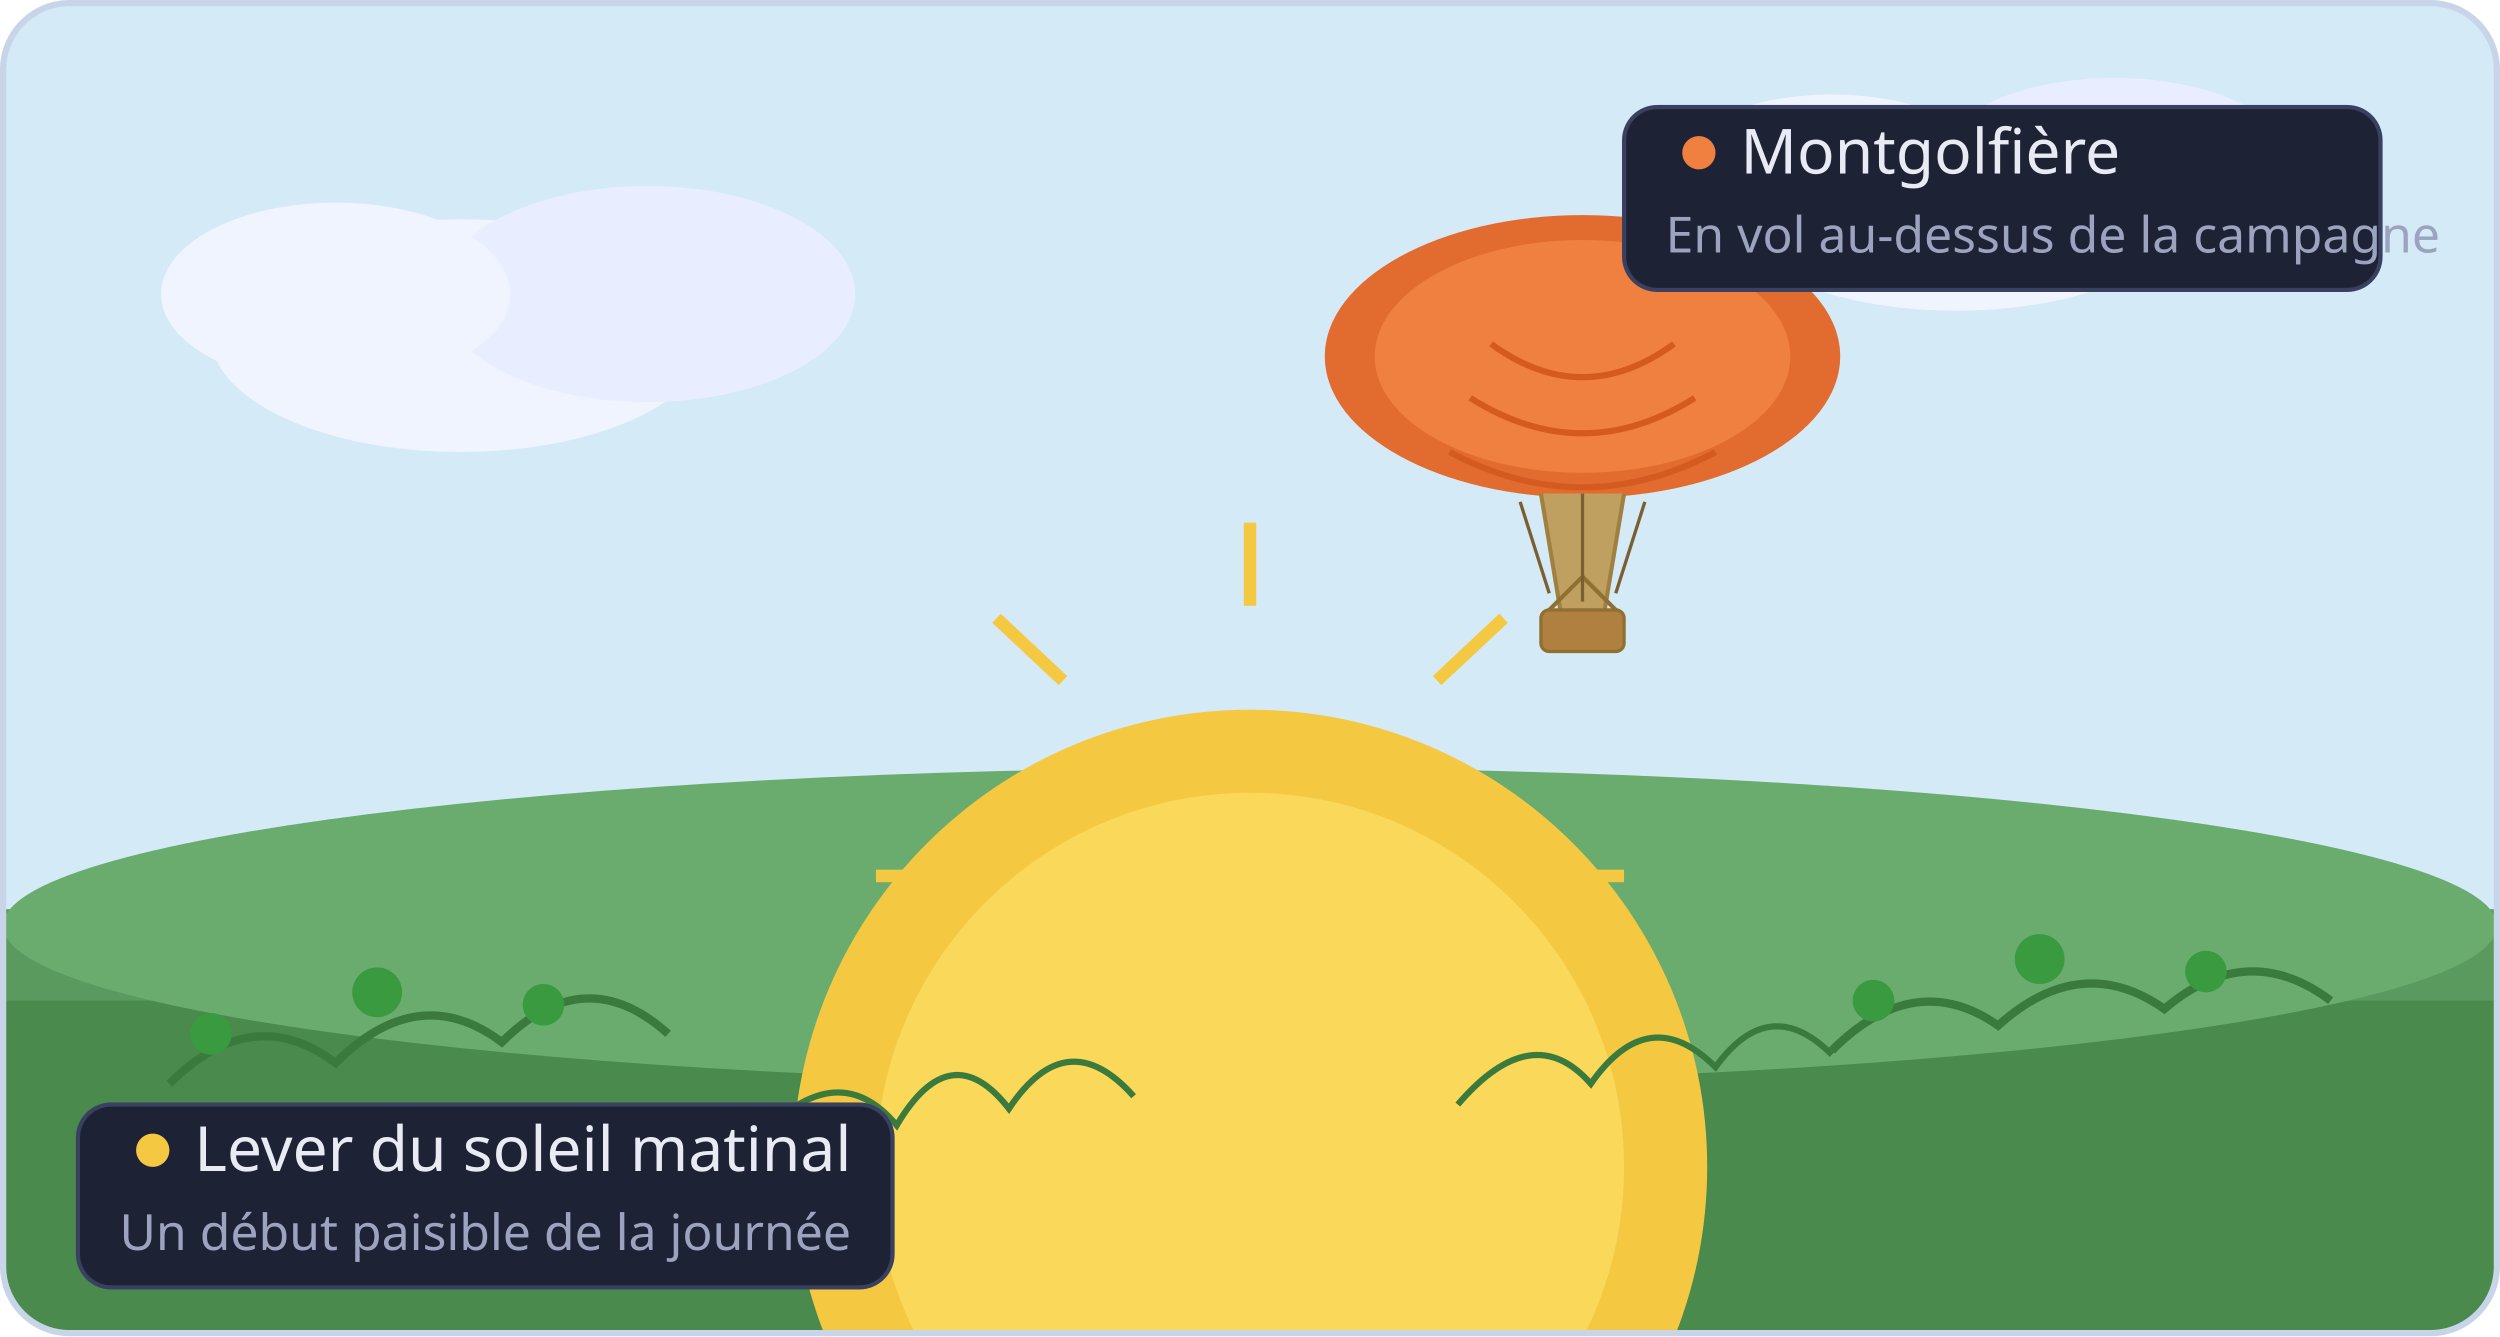
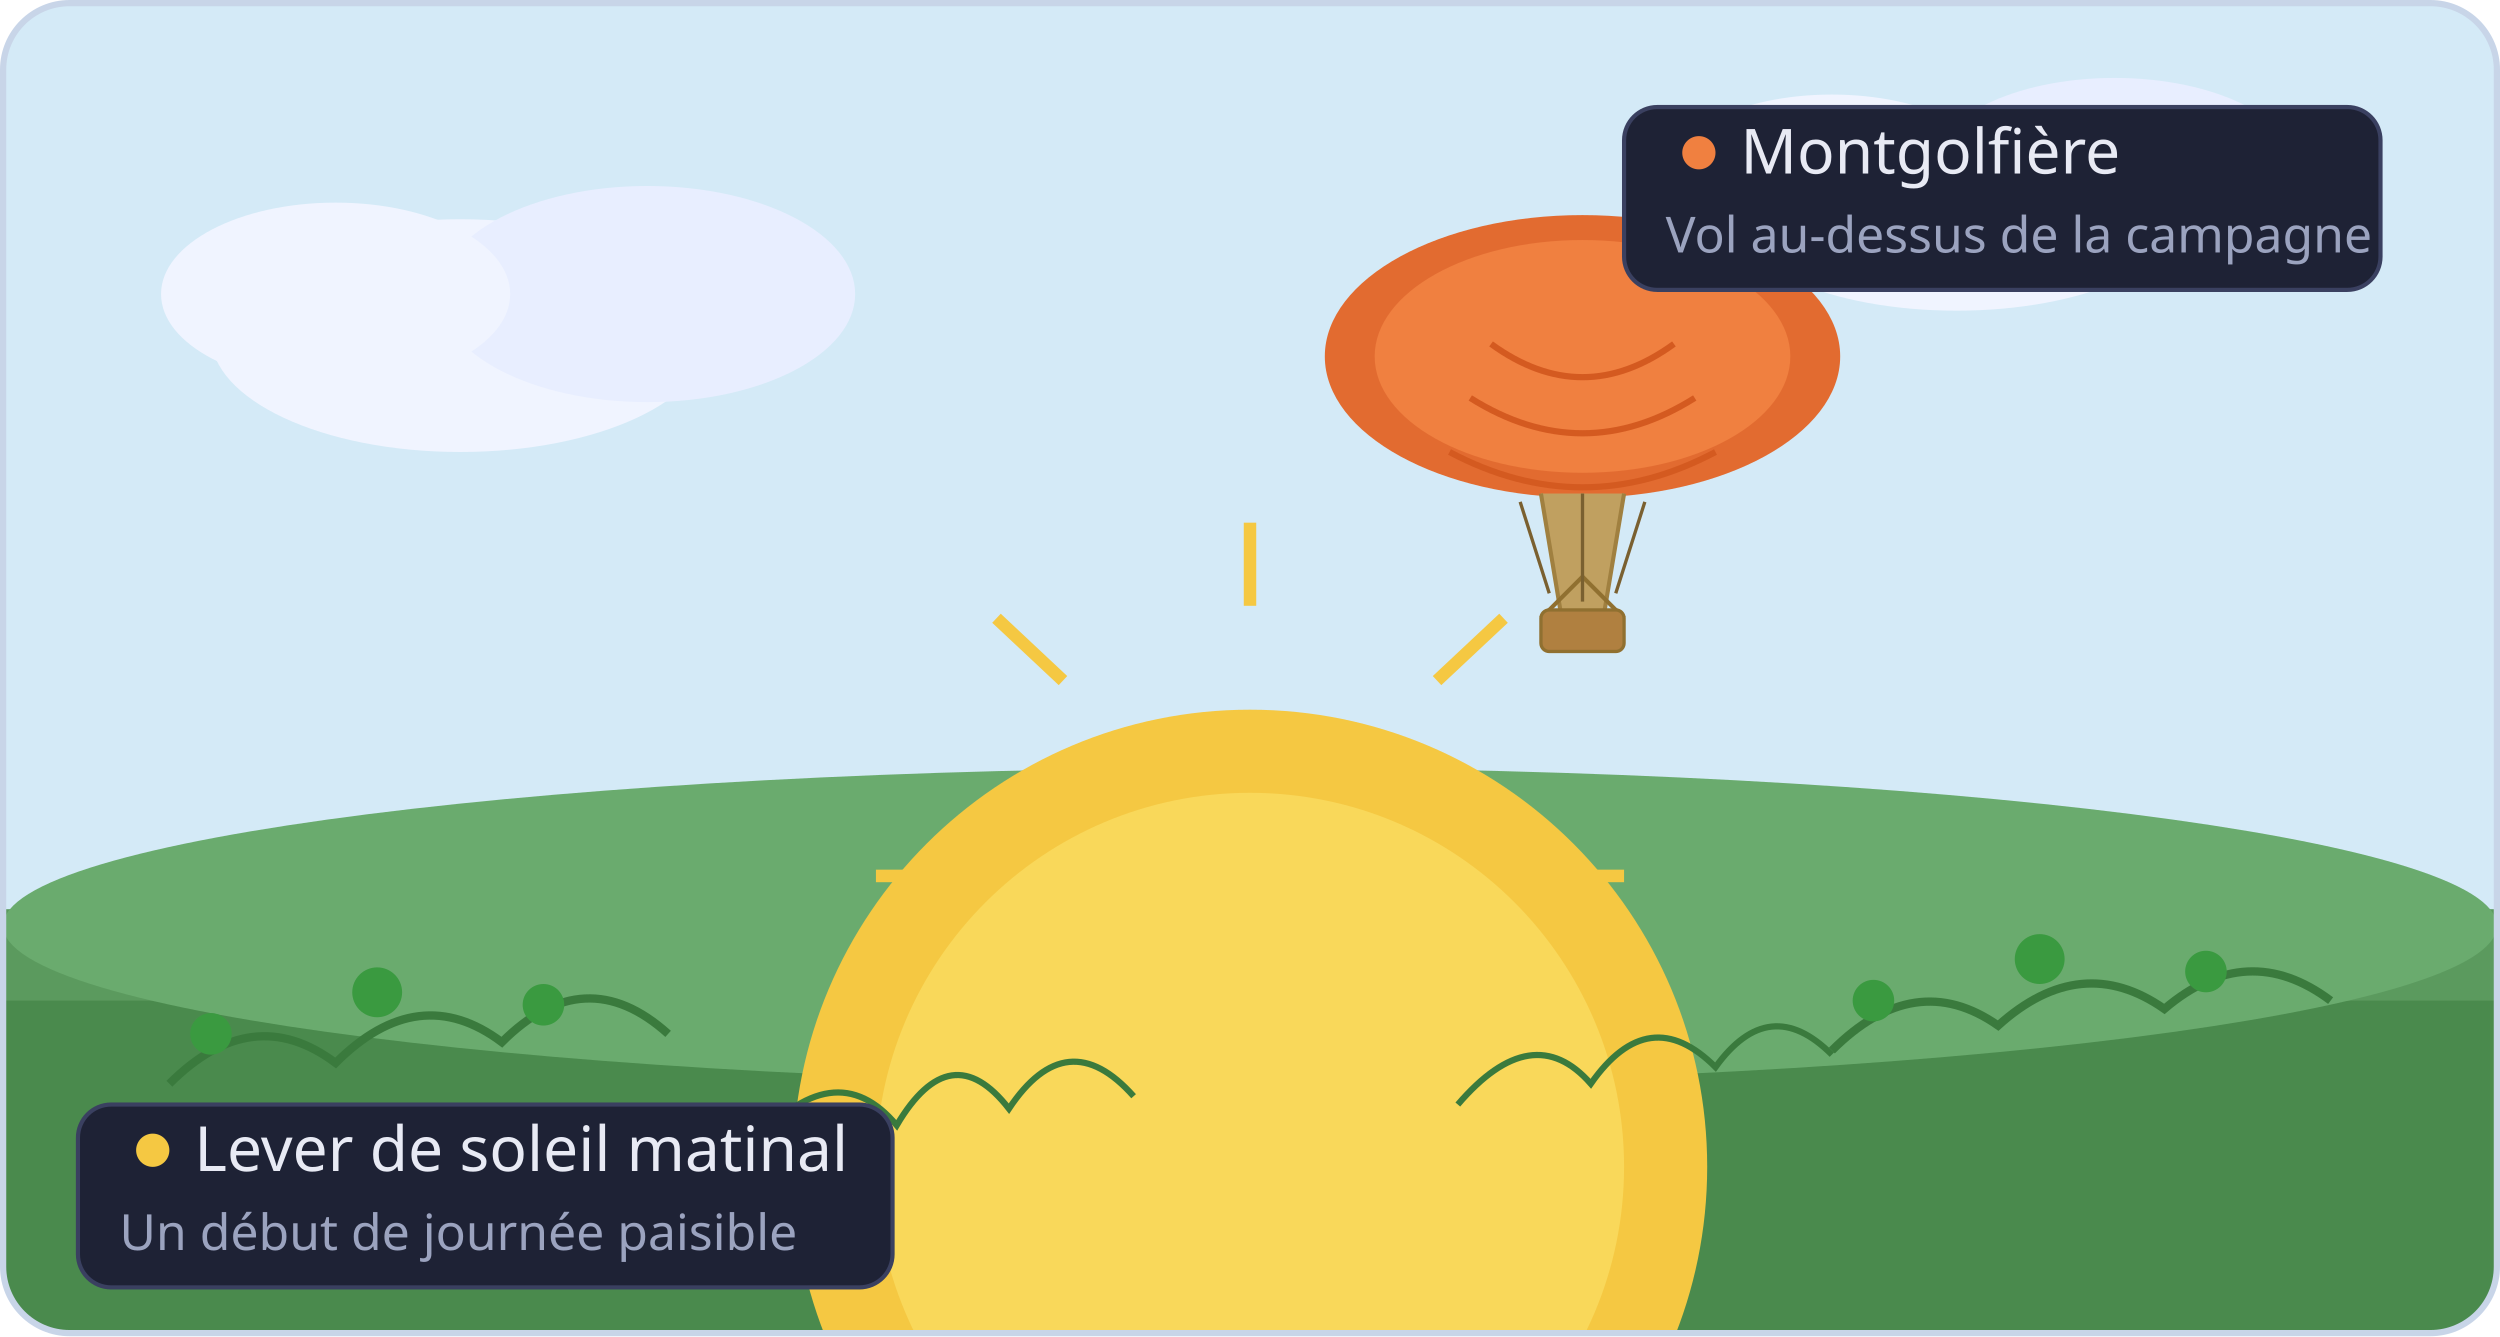
<svg xmlns="http://www.w3.org/2000/svg" width="601.5" viewBox="0 0 601.5 321.5" role="img" version="1.1" id="svg33" height="321.5">
  <defs id="defs1">
    <clipPath id="sky-clip">
      <rect x="40" y="30" width="600" height="320" rx="16" id="rect1" />
    </clipPath>
  </defs>
  <g clip-path="url(#sky-clip)" style="color:#ffffff;font-weight:400;font-size:16px;font-family:'Anthropic Sans', '-apple-system', BlinkMacSystemFont, 'Segoe UI', sans-serif;dominant-baseline:auto;text-anchor:start;opacity:1;fill:#000000;stroke:none;stroke-width:1px;stroke-linecap:butt;stroke-linejoin:miter" id="g29" transform="translate(-39.25,-29.25)">
    <rect x="40" y="30" width="600" height="320" fill="#d4eaf7" style="color:#ffffff;font-weight:400;font-size:16px;font-family:'Anthropic Sans', '-apple-system', BlinkMacSystemFont, 'Segoe UI', sans-serif;dominant-baseline:auto;text-anchor:start;opacity:1;fill:#d4eaf7;stroke:none;stroke-width:1px;stroke-linecap:butt;stroke-linejoin:miter" id="rect2" />
    <rect x="40" y="248" width="600" height="102" fill="#5b9a5e" style="color:#ffffff;font-weight:400;font-size:16px;font-family:'Anthropic Sans', '-apple-system', BlinkMacSystemFont, 'Segoe UI', sans-serif;dominant-baseline:auto;text-anchor:start;opacity:1;fill:#5b9a5e;stroke:none;stroke-width:1px;stroke-linecap:butt;stroke-linejoin:miter" id="rect3" />
    <rect x="40" y="270" width="600" height="80" fill="#4a8a4d" style="color:#ffffff;font-weight:400;font-size:16px;font-family:'Anthropic Sans', '-apple-system', BlinkMacSystemFont, 'Segoe UI', sans-serif;dominant-baseline:auto;text-anchor:start;opacity:1;fill:#4a8a4d;stroke:none;stroke-width:1px;stroke-linecap:butt;stroke-linejoin:miter" id="rect4" />
    <ellipse cx="340" cy="252" rx="300" ry="38" fill="#6aab6e" style="color:#ffffff;font-weight:400;font-size:16px;font-family:'Anthropic Sans', '-apple-system', BlinkMacSystemFont, 'Segoe UI', sans-serif;dominant-baseline:auto;text-anchor:start;opacity:1;fill:#6aab6e;stroke:none;stroke-width:1px;stroke-linecap:butt;stroke-linejoin:miter" id="ellipse4" />
    <circle cx="340" cy="310" r="110" fill="#f5c842" style="color:#ffffff;font-weight:400;font-size:16px;font-family:'Anthropic Sans', '-apple-system', BlinkMacSystemFont, 'Segoe UI', sans-serif;dominant-baseline:auto;text-anchor:start;opacity:1;fill:#f5c842;stroke:none;stroke-width:1px;stroke-linecap:butt;stroke-linejoin:miter" id="circle4" />
    <circle cx="340" cy="310" r="90" fill="#f9d85a" style="color:#ffffff;font-weight:400;font-size:16px;font-family:'Anthropic Sans', '-apple-system', BlinkMacSystemFont, 'Segoe UI', sans-serif;dominant-baseline:auto;text-anchor:start;opacity:1;fill:#f9d85a;stroke:none;stroke-width:1px;stroke-linecap:butt;stroke-linejoin:miter" id="circle5" />
    <line x1="340" y1="175" x2="340" y2="155" stroke="#f5c842" stroke-width="3" style="color:#ffffff;font-weight:400;font-size:16px;font-family:'Anthropic Sans', '-apple-system', BlinkMacSystemFont, 'Segoe UI', sans-serif;dominant-baseline:auto;text-anchor:start;opacity:1;fill:#000000;stroke:#f5c842;stroke-width:3px;stroke-linecap:butt;stroke-linejoin:miter" id="line5" />
    <line x1="295" y1="193" x2="279" y2="178" stroke="#f5c842" stroke-width="3" style="color:#ffffff;font-weight:400;font-size:16px;font-family:'Anthropic Sans', '-apple-system', BlinkMacSystemFont, 'Segoe UI', sans-serif;dominant-baseline:auto;text-anchor:start;opacity:1;fill:#000000;stroke:#f5c842;stroke-width:3px;stroke-linecap:butt;stroke-linejoin:miter" id="line6" />
    <line x1="272" y1="240" x2="250" y2="240" stroke="#f5c842" stroke-width="3" style="color:#ffffff;font-weight:400;font-size:16px;font-family:'Anthropic Sans', '-apple-system', BlinkMacSystemFont, 'Segoe UI', sans-serif;dominant-baseline:auto;text-anchor:start;opacity:1;fill:#000000;stroke:#f5c842;stroke-width:3px;stroke-linecap:butt;stroke-linejoin:miter" id="line7" />
    <line x1="385" y1="193" x2="401" y2="178" stroke="#f5c842" stroke-width="3" style="color:#ffffff;font-weight:400;font-size:16px;font-family:'Anthropic Sans', '-apple-system', BlinkMacSystemFont, 'Segoe UI', sans-serif;dominant-baseline:auto;text-anchor:start;opacity:1;fill:#000000;stroke:#f5c842;stroke-width:3px;stroke-linecap:butt;stroke-linejoin:miter" id="line8" />
    <line x1="408" y1="240" x2="430" y2="240" stroke="#f5c842" stroke-width="3" style="color:#ffffff;font-weight:400;font-size:16px;font-family:'Anthropic Sans', '-apple-system', BlinkMacSystemFont, 'Segoe UI', sans-serif;dominant-baseline:auto;text-anchor:start;opacity:1;fill:#000000;stroke:#f5c842;stroke-width:3px;stroke-linecap:butt;stroke-linejoin:miter" id="line9" />
    <ellipse cx="150" cy="110" rx="60" ry="28" fill="#f0f4ff" style="color:#ffffff;font-weight:400;font-size:16px;font-family:'Anthropic Sans', '-apple-system', BlinkMacSystemFont, 'Segoe UI', sans-serif;dominant-baseline:auto;text-anchor:start;opacity:1;fill:#f0f4ff;stroke:none;stroke-width:1px;stroke-linecap:butt;stroke-linejoin:miter" id="ellipse9" />
    <ellipse cx="195" cy="100" rx="50" ry="26" fill="#e8eeff" style="color:#ffffff;font-weight:400;font-size:16px;font-family:'Anthropic Sans', '-apple-system', BlinkMacSystemFont, 'Segoe UI', sans-serif;dominant-baseline:auto;text-anchor:start;opacity:1;fill:#e8eeff;stroke:none;stroke-width:1px;stroke-linecap:butt;stroke-linejoin:miter" id="ellipse10" />
    <ellipse cx="120" cy="100" rx="42" ry="22" fill="#f0f4ff" style="color:#ffffff;font-weight:400;font-size:16px;font-family:'Anthropic Sans', '-apple-system', BlinkMacSystemFont, 'Segoe UI', sans-serif;dominant-baseline:auto;text-anchor:start;opacity:1;fill:#f0f4ff;stroke:none;stroke-width:1px;stroke-linecap:butt;stroke-linejoin:miter" id="ellipse11" />
    <ellipse cx="510" cy="80" rx="55" ry="24" fill="#f0f4ff" style="color:#ffffff;font-weight:400;font-size:16px;font-family:'Anthropic Sans', '-apple-system', BlinkMacSystemFont, 'Segoe UI', sans-serif;dominant-baseline:auto;text-anchor:start;opacity:1;fill:#f0f4ff;stroke:none;stroke-width:1px;stroke-linecap:butt;stroke-linejoin:miter" id="ellipse12" />
    <ellipse cx="548" cy="70" rx="44" ry="22" fill="#e8eeff" style="color:#ffffff;font-weight:400;font-size:16px;font-family:'Anthropic Sans', '-apple-system', BlinkMacSystemFont, 'Segoe UI', sans-serif;dominant-baseline:auto;text-anchor:start;opacity:1;fill:#e8eeff;stroke:none;stroke-width:1px;stroke-linecap:butt;stroke-linejoin:miter" id="ellipse13" />
    <ellipse cx="480" cy="72" rx="40" ry="20" fill="#f0f4ff" style="color:#ffffff;font-weight:400;font-size:16px;font-family:'Anthropic Sans', '-apple-system', BlinkMacSystemFont, 'Segoe UI', sans-serif;dominant-baseline:auto;text-anchor:start;opacity:1;fill:#f0f4ff;stroke:none;stroke-width:1px;stroke-linecap:butt;stroke-linejoin:miter" id="ellipse14" />
    <ellipse cx="420" cy="115" rx="62" ry="34" fill="#e26b30" style="color:#ffffff;font-weight:400;font-size:16px;font-family:'Anthropic Sans', '-apple-system', BlinkMacSystemFont, 'Segoe UI', sans-serif;dominant-baseline:auto;text-anchor:start;opacity:1;fill:#e26b30;stroke:none;stroke-width:1px;stroke-linecap:butt;stroke-linejoin:miter" id="ellipse15" />
    <ellipse cx="420" cy="115" rx="50" ry="28" fill="#f08040" style="color:#ffffff;font-weight:400;font-size:16px;font-family:'Anthropic Sans', '-apple-system', BlinkMacSystemFont, 'Segoe UI', sans-serif;dominant-baseline:auto;text-anchor:start;opacity:1;fill:#f08040;stroke:none;stroke-width:1px;stroke-linecap:butt;stroke-linejoin:miter" id="ellipse16" />
    <path d="m 388,138 q 32,17 64,0" fill="none" stroke="#d45a20" stroke-width="1.5" style="color:#ffffff;font-weight:400;font-size:16px;font-family:'Anthropic Sans', '-apple-system', BlinkMacSystemFont, 'Segoe UI', sans-serif;dominant-baseline:auto;text-anchor:start;opacity:1;fill:none;stroke:#d45a20;stroke-width:1.5px;stroke-linecap:butt;stroke-linejoin:miter" id="path16" />
    <path d="m 393,125 q 27,17 54,0" fill="none" stroke="#d45a20" stroke-width="1.5" style="color:#ffffff;font-weight:400;font-size:16px;font-family:'Anthropic Sans', '-apple-system', BlinkMacSystemFont, 'Segoe UI', sans-serif;dominant-baseline:auto;text-anchor:start;opacity:1;fill:none;stroke:#d45a20;stroke-width:1.5px;stroke-linecap:butt;stroke-linejoin:miter" id="path17" />
    <path d="m 398,112 q 22,16 44,0" fill="none" stroke="#d45a20" stroke-width="1.5" style="color:#ffffff;font-weight:400;font-size:16px;font-family:'Anthropic Sans', '-apple-system', BlinkMacSystemFont, 'Segoe UI', sans-serif;dominant-baseline:auto;text-anchor:start;opacity:1;fill:none;stroke:#d45a20;stroke-width:1.5px;stroke-linecap:butt;stroke-linejoin:miter" id="path18" />
    <path d="m 410,148 5,30 h 10 l 5,-30" fill="#c0a060" stroke="#a08040" stroke-width="1" style="color:#ffffff;font-weight:400;font-size:16px;font-family:'Anthropic Sans', '-apple-system', BlinkMacSystemFont, 'Segoe UI', sans-serif;dominant-baseline:auto;text-anchor:start;opacity:1;fill:#c0a060;stroke:#a08040;stroke-width:1px;stroke-linecap:butt;stroke-linejoin:miter" id="path19" />
    <line x1="410" y1="178" x2="420" y2="168" stroke="#907030" stroke-width="1" style="color:#ffffff;font-weight:400;font-size:16px;font-family:'Anthropic Sans', '-apple-system', BlinkMacSystemFont, 'Segoe UI', sans-serif;dominant-baseline:auto;text-anchor:start;opacity:1;fill:#000000;stroke:#907030;stroke-width:1px;stroke-linecap:butt;stroke-linejoin:miter" id="line19" />
    <line x1="430" y1="178" x2="420" y2="168" stroke="#907030" stroke-width="1" style="color:#ffffff;font-weight:400;font-size:16px;font-family:'Anthropic Sans', '-apple-system', BlinkMacSystemFont, 'Segoe UI', sans-serif;dominant-baseline:auto;text-anchor:start;opacity:1;fill:#000000;stroke:#907030;stroke-width:1px;stroke-linecap:butt;stroke-linejoin:miter" id="line20" />
    <rect x="410" y="176" width="20" height="10" rx="2" fill="#b08040" stroke="#907030" stroke-width="0.8" style="color:#ffffff;font-weight:400;font-size:16px;font-family:'Anthropic Sans', '-apple-system', BlinkMacSystemFont, 'Segoe UI', sans-serif;dominant-baseline:auto;text-anchor:start;opacity:1;fill:#b08040;stroke:#907030;stroke-width:0.8px;stroke-linecap:butt;stroke-linejoin:miter" id="rect20" />
    <line x1="405" y1="150" x2="412" y2="172" stroke="#7a6030" stroke-width="0.8" style="color:#ffffff;font-weight:400;font-size:16px;font-family:'Anthropic Sans', '-apple-system', BlinkMacSystemFont, 'Segoe UI', sans-serif;dominant-baseline:auto;text-anchor:start;opacity:1;fill:#000000;stroke:#7a6030;stroke-width:0.8px;stroke-linecap:butt;stroke-linejoin:miter" id="line21" />
    <line x1="435" y1="150" x2="428" y2="172" stroke="#7a6030" stroke-width="0.8" style="color:#ffffff;font-weight:400;font-size:16px;font-family:'Anthropic Sans', '-apple-system', BlinkMacSystemFont, 'Segoe UI', sans-serif;dominant-baseline:auto;text-anchor:start;opacity:1;fill:#000000;stroke:#7a6030;stroke-width:0.8px;stroke-linecap:butt;stroke-linejoin:miter" id="line22" />
    <line x1="420" y1="148" x2="420" y2="174" stroke="#7a6030" stroke-width="0.8" style="color:#ffffff;font-weight:400;font-size:16px;font-family:'Anthropic Sans', '-apple-system', BlinkMacSystemFont, 'Segoe UI', sans-serif;dominant-baseline:auto;text-anchor:start;opacity:1;fill:#000000;stroke:#7a6030;stroke-width:0.8px;stroke-linecap:butt;stroke-linejoin:miter" id="line23" />
    <path d="m 80,290 q 20,-20 40,-5 20,-20 40,-5 20,-20 40,-2" fill="none" stroke="#3a7a3d" stroke-width="2" style="color:#ffffff;font-weight:400;font-size:16px;font-family:'Anthropic Sans', '-apple-system', BlinkMacSystemFont, 'Segoe UI', sans-serif;dominant-baseline:auto;text-anchor:start;opacity:1;fill:none;stroke:#3a7a3d;stroke-width:2px;stroke-linecap:butt;stroke-linejoin:miter" id="path23" />
    <circle cx="90" cy="278" r="5" fill="#3a9a40" style="color:#ffffff;font-weight:400;font-size:16px;font-family:'Anthropic Sans', '-apple-system', BlinkMacSystemFont, 'Segoe UI', sans-serif;dominant-baseline:auto;text-anchor:start;opacity:1;fill:#3a9a40;stroke:none;stroke-width:1px;stroke-linecap:butt;stroke-linejoin:miter" id="circle23" />
    <circle cx="130" cy="268" r="6" fill="#3a9a40" style="color:#ffffff;font-weight:400;font-size:16px;font-family:'Anthropic Sans', '-apple-system', BlinkMacSystemFont, 'Segoe UI', sans-serif;dominant-baseline:auto;text-anchor:start;opacity:1;fill:#3a9a40;stroke:none;stroke-width:1px;stroke-linecap:butt;stroke-linejoin:miter" id="circle24" />
    <circle cx="170" cy="271" r="5" fill="#3a9a40" style="color:#ffffff;font-weight:400;font-size:16px;font-family:'Anthropic Sans', '-apple-system', BlinkMacSystemFont, 'Segoe UI', sans-serif;dominant-baseline:auto;text-anchor:start;opacity:1;fill:#3a9a40;stroke:none;stroke-width:1px;stroke-linecap:butt;stroke-linejoin:miter" id="circle25" />
    <path d="m 480,282 q 20,-20 40,-6 20,-18 40,-4 20,-17 40,-2" fill="none" stroke="#3a7a3d" stroke-width="2" style="color:#ffffff;font-weight:400;font-size:16px;font-family:'Anthropic Sans', '-apple-system', BlinkMacSystemFont, 'Segoe UI', sans-serif;dominant-baseline:auto;text-anchor:start;opacity:1;fill:none;stroke:#3a7a3d;stroke-width:2px;stroke-linecap:butt;stroke-linejoin:miter" id="path25" />
    <circle cx="490" cy="270" r="5" fill="#3a9a40" style="color:#ffffff;font-weight:400;font-size:16px;font-family:'Anthropic Sans', '-apple-system', BlinkMacSystemFont, 'Segoe UI', sans-serif;dominant-baseline:auto;text-anchor:start;opacity:1;fill:#3a9a40;stroke:none;stroke-width:1px;stroke-linecap:butt;stroke-linejoin:miter" id="circle26" />
    <circle cx="530" cy="260" r="6" fill="#3a9a40" style="color:#ffffff;font-weight:400;font-size:16px;font-family:'Anthropic Sans', '-apple-system', BlinkMacSystemFont, 'Segoe UI', sans-serif;dominant-baseline:auto;text-anchor:start;opacity:1;fill:#3a9a40;stroke:none;stroke-width:1px;stroke-linecap:butt;stroke-linejoin:miter" id="circle27" />
    <circle cx="570" cy="263" r="5" fill="#3a9a40" style="color:#ffffff;font-weight:400;font-size:16px;font-family:'Anthropic Sans', '-apple-system', BlinkMacSystemFont, 'Segoe UI', sans-serif;dominant-baseline:auto;text-anchor:start;opacity:1;fill:#3a9a40;stroke:none;stroke-width:1px;stroke-linecap:butt;stroke-linejoin:miter" id="circle28" />
    <path d="m 220,305 q 20,-23 35,-5 13,-22 27,-4 14,-21 30,-3" fill="none" stroke="#3a7a3d" stroke-width="1.5" style="color:#ffffff;font-weight:400;font-size:16px;font-family:'Anthropic Sans', '-apple-system', BlinkMacSystemFont, 'Segoe UI', sans-serif;dominant-baseline:auto;text-anchor:start;opacity:1;fill:none;stroke:#3a7a3d;stroke-width:1.5px;stroke-linecap:butt;stroke-linejoin:miter" id="path28" />
    <path d="m 390,295 q 18,-21 32,-5 14,-20 30,-4 13,-18 28,-3" fill="none" stroke="#3a7a3d" stroke-width="1.5" style="color:#ffffff;font-weight:400;font-size:16px;font-family:'Anthropic Sans', '-apple-system', BlinkMacSystemFont, 'Segoe UI', sans-serif;dominant-baseline:auto;text-anchor:start;opacity:1;fill:none;stroke:#3a7a3d;stroke-width:1.5px;stroke-linecap:butt;stroke-linejoin:miter" id="path29" />
  </g>
  <rect x="0.75" y="0.75" width="600" height="320" rx="16" fill="none" stroke="#c8d5e8" stroke-width="1.5" style="color:#ffffff;font-weight:400;font-size:16px;font-family:'Anthropic Sans', '-apple-system', BlinkMacSystemFont, 'Segoe UI', sans-serif;dominant-baseline:auto;text-anchor:start;opacity:1;fill:none;stroke:#c8d5e8;stroke-width:1.5px;stroke-linecap:butt;stroke-linejoin:miter" id="rect29" />
  <rect x="18.75" y="265.75" width="196" height="44" rx="8" style="color:#ffffff;font-weight:400;font-size:16px;font-family:'Anthropic Sans', '-apple-system', BlinkMacSystemFont, 'Segoe UI', sans-serif;dominant-baseline:auto;text-anchor:start;opacity:1;fill:#1e2235;stroke:#3a4060;stroke-width:1px;stroke-linecap:butt;stroke-linejoin:miter" id="rect30" />
  <circle cx="36.75" cy="276.75" r="4" fill="#f5c842" style="color:#ffffff;font-weight:400;font-size:16px;font-family:'Anthropic Sans', '-apple-system', BlinkMacSystemFont, 'Segoe UI', sans-serif;dominant-baseline:auto;text-anchor:start;opacity:1;fill:#f5c842;stroke:none;stroke-width:1px;stroke-linecap:butt;stroke-linejoin:miter" id="circle30" />
  <text x="46.75" y="281.75" style="color:#ffffff;font-weight:500;font-size:15px;font-family:sans-serif;dominant-baseline:auto;text-anchor:start;opacity:1;fill:#e8eaf4;stroke:none;stroke-width:1px;stroke-linecap:butt;stroke-linejoin:miter" id="text30">
-     <tspan>Lever du soleil matinal</tspan>
+     <tspan>Lever de soleil matinal</tspan>
  </text>
  <text x="28.75" y="300.75" style="color:#ffffff;font-weight:400;font-size:12px;font-family:sans-serif;dominant-baseline:auto;text-anchor:start;opacity:1;fill:#9ba3bf;stroke:none;stroke-width:1px;stroke-linecap:butt;stroke-linejoin:miter" id="text31">
-     <tspan>Un début paisible de la journée</tspan>
+     <tspan>Un début de journée paisible</tspan>
  </text>
  <rect x="390.75" y="25.75" width="182" height="44" rx="8" style="color:#ffffff;font-weight:400;font-size:16px;font-family:'Anthropic Sans', '-apple-system', BlinkMacSystemFont, 'Segoe UI', sans-serif;dominant-baseline:auto;text-anchor:start;opacity:1;fill:#1e2235;stroke:#3a4060;stroke-width:1px;stroke-linecap:butt;stroke-linejoin:miter" id="rect31" />
  <circle cx="408.75" cy="36.75" r="4" fill="#f08040" style="color:#ffffff;font-weight:400;font-size:16px;font-family:'Anthropic Sans', '-apple-system', BlinkMacSystemFont, 'Segoe UI', sans-serif;dominant-baseline:auto;text-anchor:start;opacity:1;fill:#f08040;stroke:none;stroke-width:1px;stroke-linecap:butt;stroke-linejoin:miter" id="circle31" />
  <text x="418.75" y="41.75" style="color:#ffffff;font-weight:500;font-size:15px;font-family:sans-serif;dominant-baseline:auto;text-anchor:start;opacity:1;fill:#e8eaf4;stroke:none;stroke-width:1px;stroke-linecap:butt;stroke-linejoin:miter" id="text32">
    <tspan>Montgolfière</tspan>
  </text>
  <text x="400.75" y="60.75" style="color:#ffffff;font-weight:400;font-size:12px;font-family:sans-serif;dominant-baseline:auto;text-anchor:start;opacity:1;fill:#9ba3bf;stroke:none;stroke-width:1px;stroke-linecap:butt;stroke-linejoin:miter" id="text33">
-     <tspan>En vol au-dessus de la campagne</tspan>
+     <tspan>Vol au-dessus de la campagne</tspan>
  </text>
</svg>
